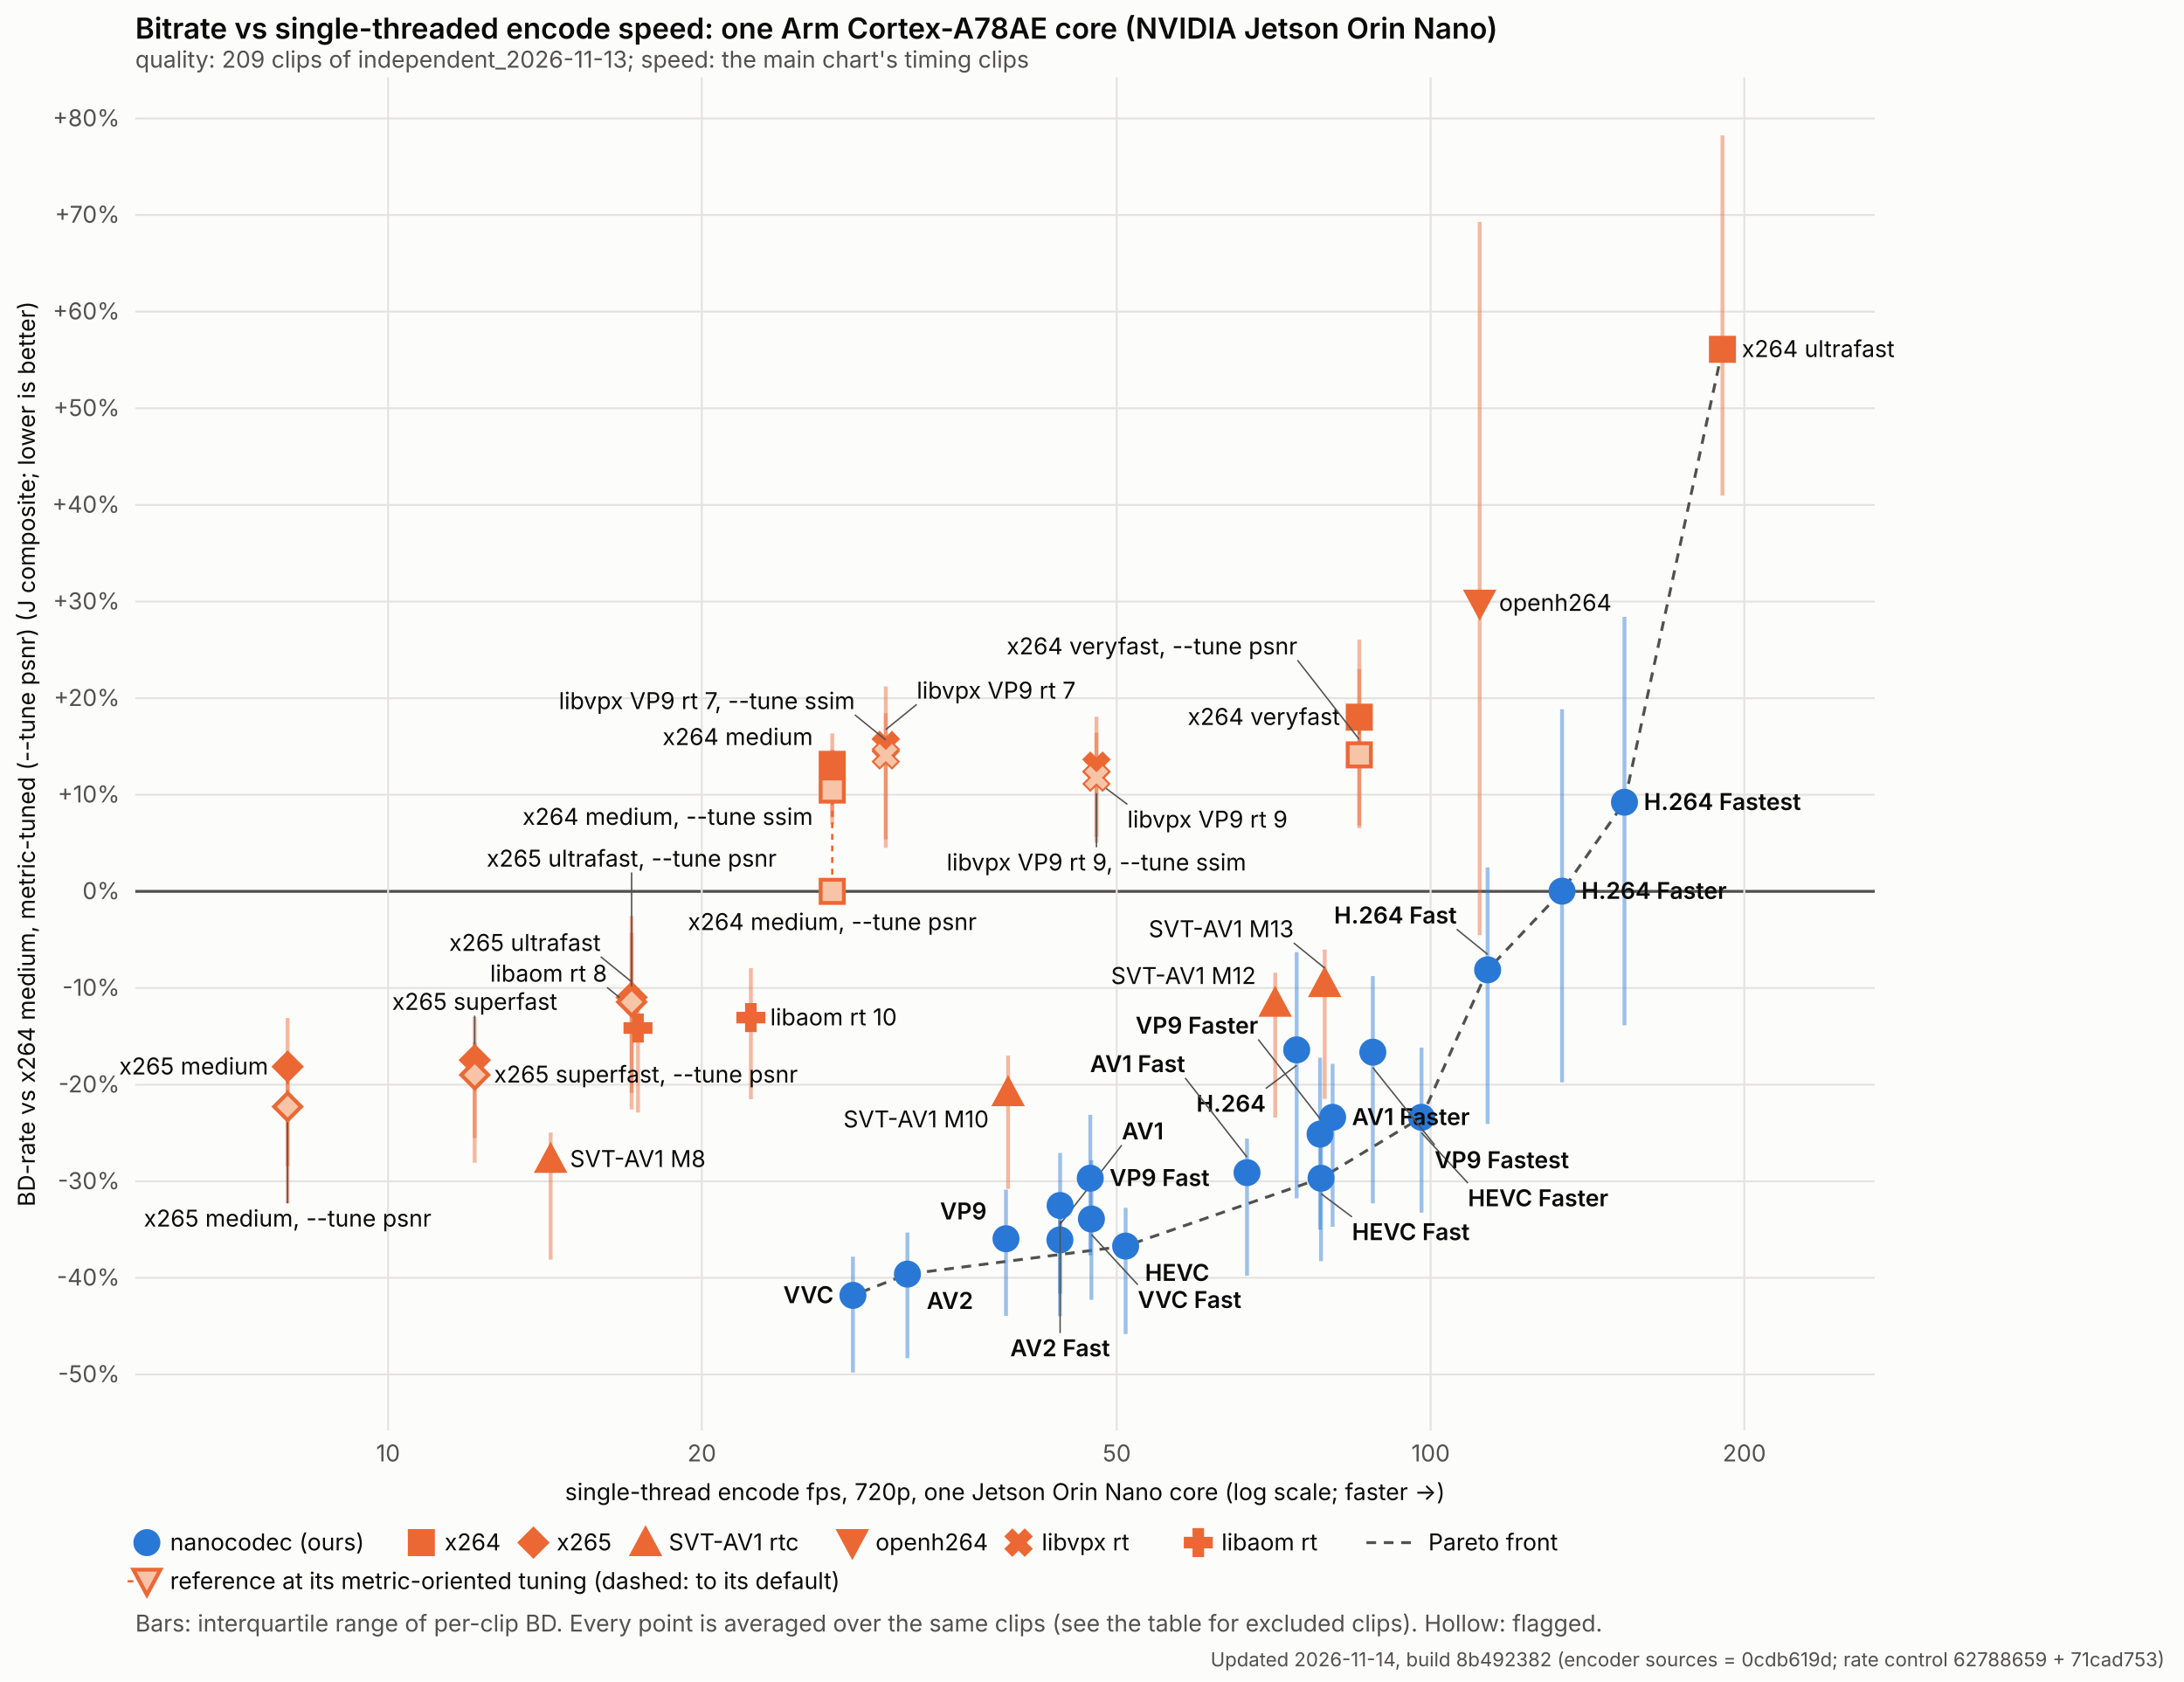
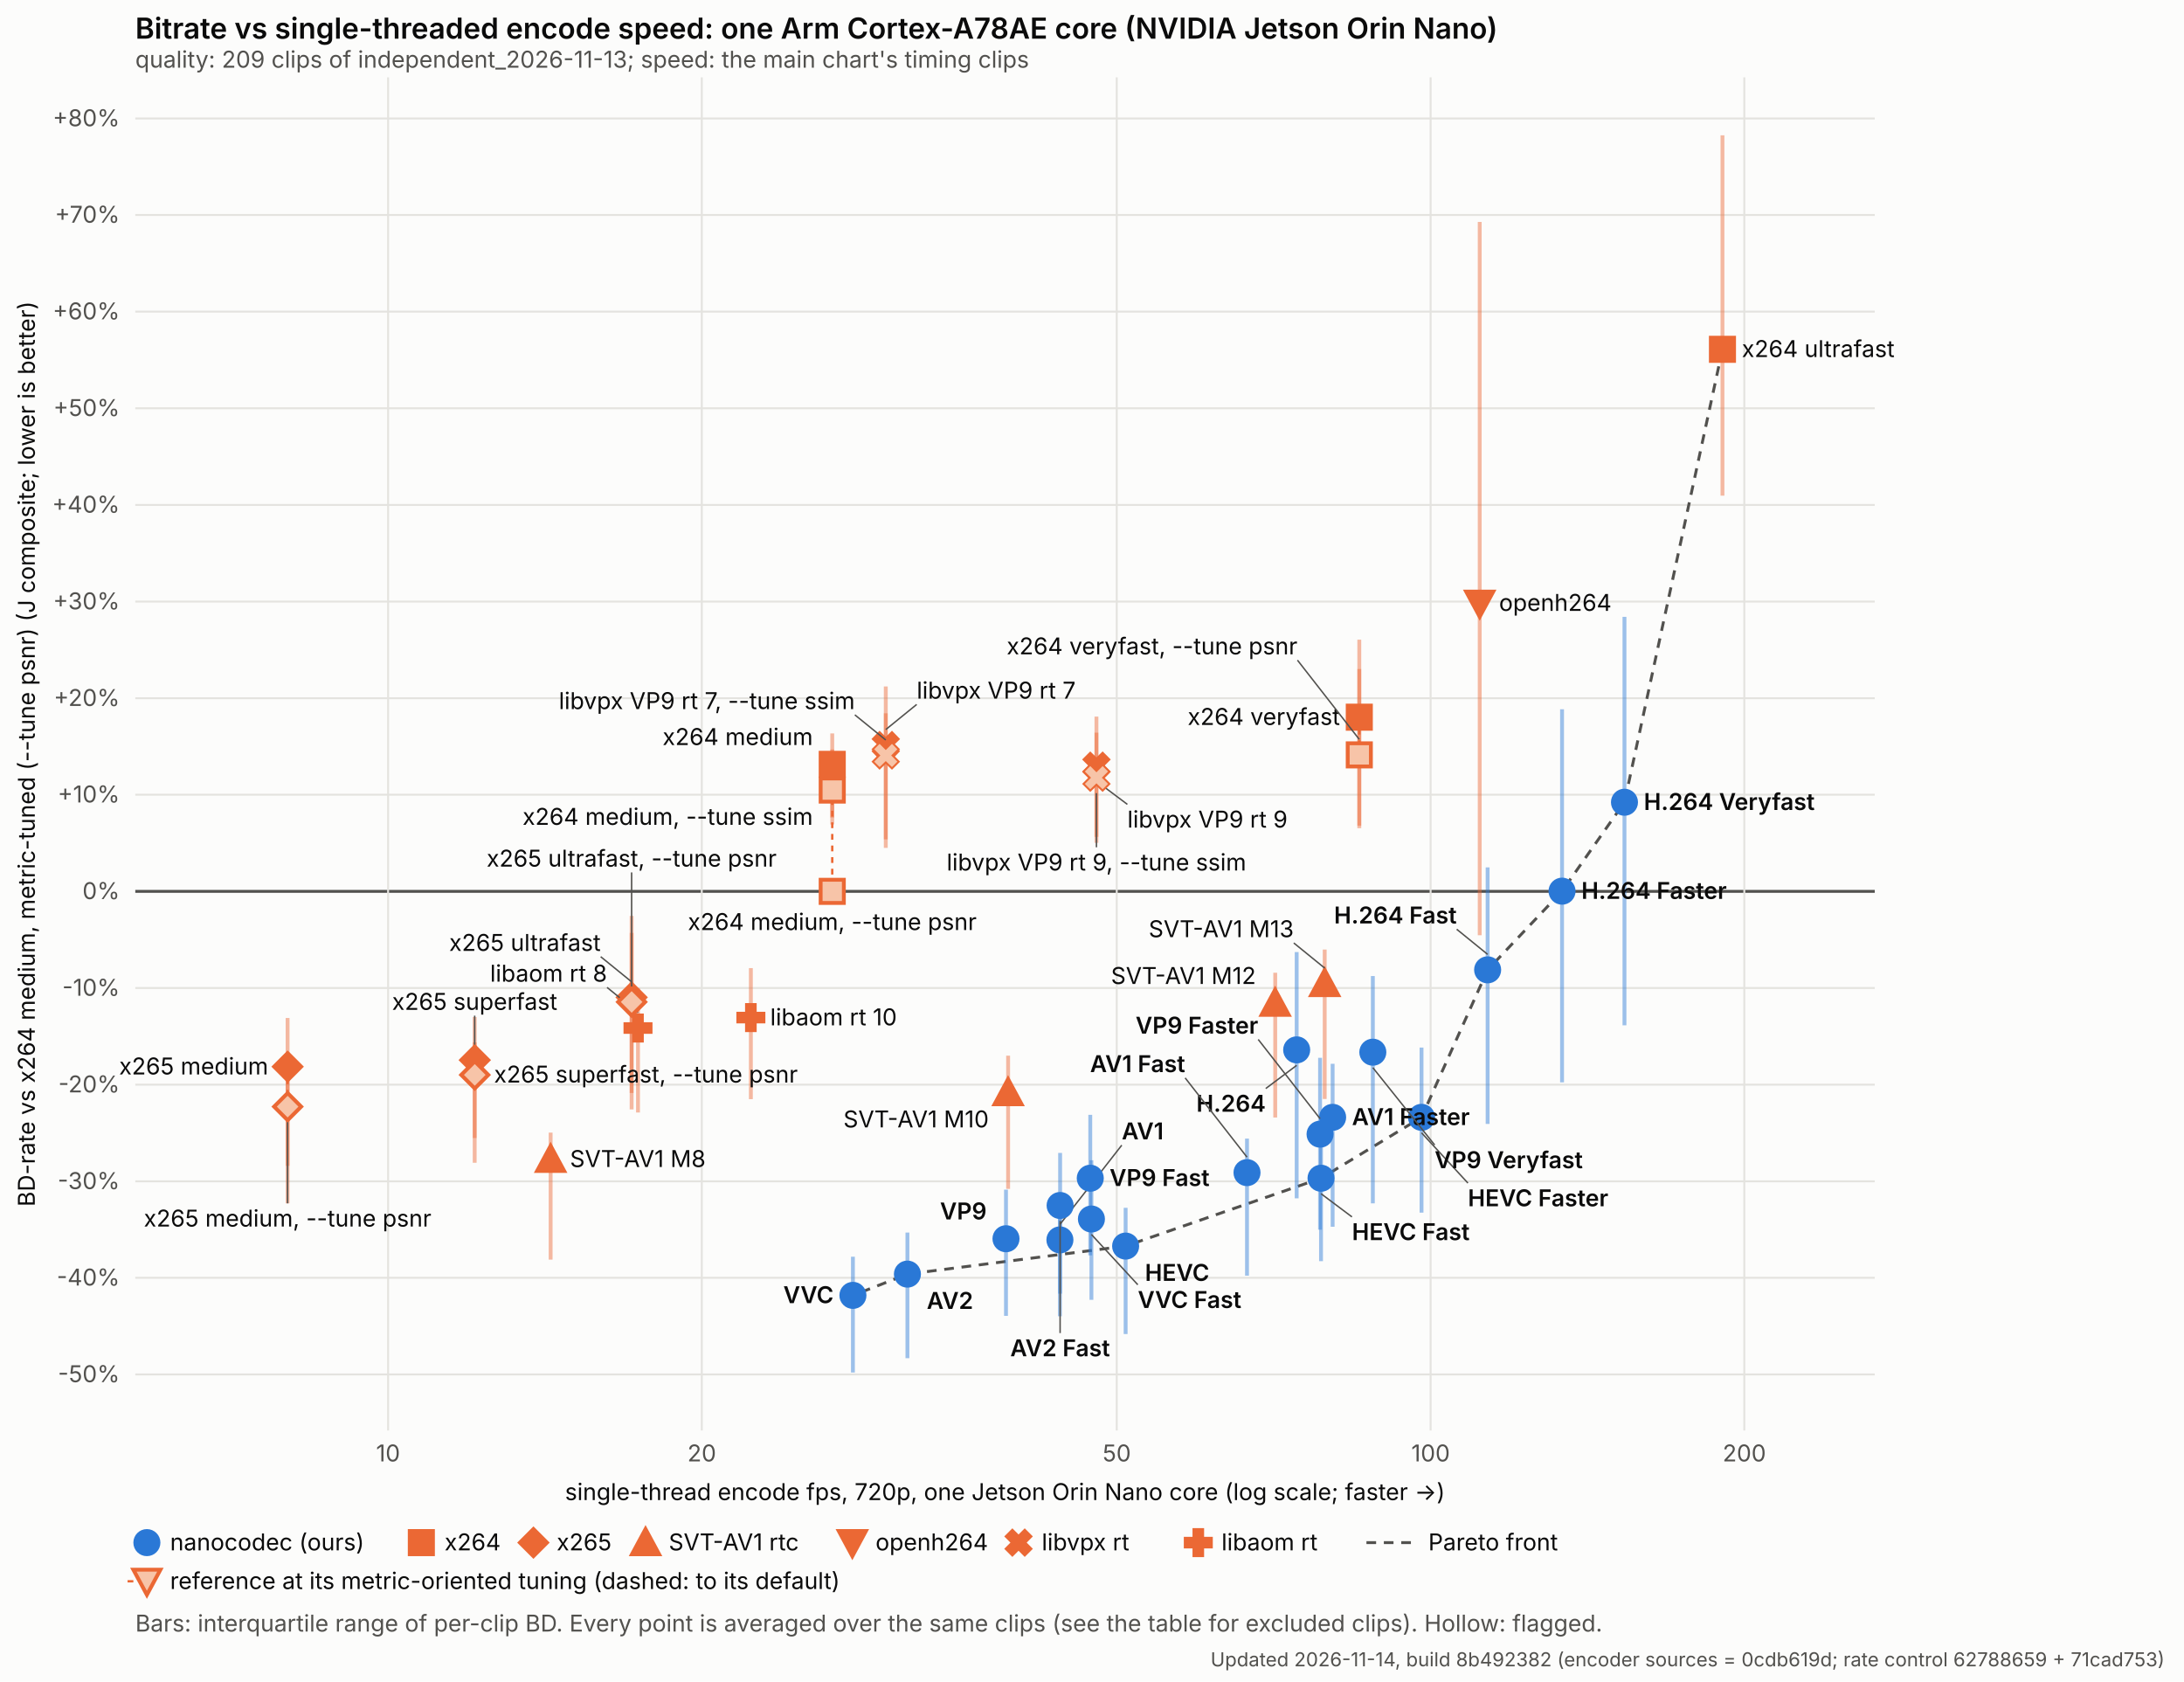
<svg xmlns="http://www.w3.org/2000/svg" viewBox="0 0 1130 870" width="1130" height="870" font-family="system-ui, -apple-system, Segoe UI, sans-serif" font-size="12">
  <rect width="1130" height="870" fill="#fcfcfb" />
  <text x="70" y="20" font-size="15" font-weight="600" fill="#0b0b0b">Bitrate vs single-threaded encode speed: one Arm Cortex-A78AE core (NVIDIA Jetson Orin Nano)</text>
  <text x="70" y="35" fill="#52514e">quality: 209 clips of independent_2026-11-13; speed: the main chart's timing clips</text>
  <line x1="70" x2="970" y1="711.0" y2="711.0" stroke="#e4e3df" stroke-width="1" />
  <text x="62" y="715.0" text-anchor="end" fill="#52514e">-50%</text>
  <line x1="70" x2="970" y1="661.0" y2="661.0" stroke="#e4e3df" stroke-width="1" />
  <text x="62" y="665.0" text-anchor="end" fill="#52514e">-40%</text>
  <line x1="70" x2="970" y1="611.1" y2="611.1" stroke="#e4e3df" stroke-width="1" />
  <text x="62" y="615.1" text-anchor="end" fill="#52514e">-30%</text>
  <line x1="70" x2="970" y1="561.1" y2="561.1" stroke="#e4e3df" stroke-width="1" />
  <text x="62" y="565.1" text-anchor="end" fill="#52514e">-20%</text>
  <line x1="70" x2="970" y1="511.1" y2="511.1" stroke="#e4e3df" stroke-width="1" />
  <text x="62" y="515.1" text-anchor="end" fill="#52514e">-10%</text>
  <line x1="70" x2="970" y1="461.1" y2="461.1" stroke="#52514e" stroke-width="1.5" />
  <text x="62" y="465.1" text-anchor="end" fill="#52514e">0%</text>
  <line x1="70" x2="970" y1="411.1" y2="411.1" stroke="#e4e3df" stroke-width="1" />
  <text x="62" y="415.1" text-anchor="end" fill="#52514e">+10%</text>
  <line x1="70" x2="970" y1="361.2" y2="361.2" stroke="#e4e3df" stroke-width="1" />
  <text x="62" y="365.2" text-anchor="end" fill="#52514e">+20%</text>
  <line x1="70" x2="970" y1="311.2" y2="311.2" stroke="#e4e3df" stroke-width="1" />
  <text x="62" y="315.2" text-anchor="end" fill="#52514e">+30%</text>
  <line x1="70" x2="970" y1="261.2" y2="261.2" stroke="#e4e3df" stroke-width="1" />
  <text x="62" y="265.2" text-anchor="end" fill="#52514e">+40%</text>
  <line x1="70" x2="970" y1="211.2" y2="211.2" stroke="#e4e3df" stroke-width="1" />
  <text x="62" y="215.2" text-anchor="end" fill="#52514e">+50%</text>
  <line x1="70" x2="970" y1="161.2" y2="161.2" stroke="#e4e3df" stroke-width="1" />
  <text x="62" y="165.2" text-anchor="end" fill="#52514e">+60%</text>
  <line x1="70" x2="970" y1="111.2" y2="111.2" stroke="#e4e3df" stroke-width="1" />
  <text x="62" y="115.2" text-anchor="end" fill="#52514e">+70%</text>
  <line x1="70" x2="970" y1="61.3" y2="61.3" stroke="#e4e3df" stroke-width="1" />
  <text x="62" y="65.3" text-anchor="end" fill="#52514e">+80%</text>
  <line x1="200.8" x2="200.8" y1="40" y2="740" stroke="#e4e3df" />
  <text x="200.8" y="756" text-anchor="middle" fill="#52514e">10</text>
  <line x1="363.1" x2="363.1" y1="40" y2="740" stroke="#e4e3df" />
  <text x="363.1" y="756" text-anchor="middle" fill="#52514e">20</text>
  <line x1="577.8" x2="577.8" y1="40" y2="740" stroke="#e4e3df" />
  <text x="577.8" y="756" text-anchor="middle" fill="#52514e">50</text>
  <line x1="740.2" x2="740.2" y1="40" y2="740" stroke="#e4e3df" />
  <text x="740.2" y="756" text-anchor="middle" fill="#52514e">100</text>
  <line x1="902.5" x2="902.5" y1="40" y2="740" stroke="#e4e3df" />
  <text x="902.5" y="756" text-anchor="middle" fill="#52514e">200</text>
  <text x="520.0" y="776" text-anchor="middle" fill="#0b0b0b">single-thread encode fps, 720p, one Jetson Orin Nano core (log scale; faster →)</text>
  <text transform="translate(18,390.0) rotate(-90)" text-anchor="middle" fill="#0b0b0b">BD-rate vs x264 medium, metric-tuned (--tune psnr) (J composite; lower is better)</text>
  <polyline points="891.2,180.7 840.5,415.0 808.2,461.0 769.7,501.7 735.5,578.0 683.5,609.5 582.4,644.6 469.5,659.1 441.3,670.1" fill="none" stroke="#52514e" stroke-width="1.5" stroke-dasharray="5 4" />
  <line x1="430.6" y1="395.4" x2="430.6" y2="461.1" stroke="#eb6834" stroke-width="1.2" stroke-dasharray="3 3" />
  <line x1="703.3" y1="371.0" x2="703.3" y2="390.5" stroke="#eb6834" stroke-width="1.2" stroke-dasharray="3 3" />
  <line x1="430.6" y1="395.4" x2="430.6" y2="408.7" stroke="#eb6834" stroke-width="1.2" stroke-dasharray="3 3" />
  <line x1="326.8" y1="515.9" x2="326.8" y2="518.3" stroke="#eb6834" stroke-width="1.2" stroke-dasharray="3 3" />
  <line x1="245.6" y1="548.4" x2="245.6" y2="556.0" stroke="#eb6834" stroke-width="1.2" stroke-dasharray="3 3" />
  <line x1="148.8" y1="551.8" x2="148.8" y2="572.5" stroke="#eb6834" stroke-width="1.2" stroke-dasharray="3 3" />
  <line x1="458.3" y1="385.4" x2="458.3" y2="390.8" stroke="#eb6834" stroke-width="1.2" stroke-dasharray="3 3" />
  <line x1="567.3" y1="396.1" x2="567.3" y2="402.3" stroke="#eb6834" stroke-width="1.2" stroke-dasharray="3 3" />
  <line x1="430.6" x2="430.6" y1="461.1" y2="461.1" stroke="#eb6834" stroke-opacity="0.45" stroke-width="2" />
  <line x1="430.6" x2="430.6" y1="422.9" y2="379.4" stroke="#eb6834" stroke-opacity="0.45" stroke-width="2" />
  <line x1="670.9" x2="670.9" y1="619.9" y2="492.5" stroke="#2a78d6" stroke-opacity="0.45" stroke-width="2" />
  <line x1="769.7" x2="769.7" y1="581.4" y2="448.7" stroke="#2a78d6" stroke-opacity="0.45" stroke-width="2" />
  <line x1="808.2" x2="808.2" y1="559.9" y2="366.9" stroke="#2a78d6" stroke-opacity="0.45" stroke-width="2" />
  <line x1="840.5" x2="840.5" y1="530.4" y2="319.1" stroke="#2a78d6" stroke-opacity="0.45" stroke-width="2" />
  <line x1="582.4" x2="582.4" y1="690.1" y2="624.8" stroke="#2a78d6" stroke-opacity="0.45" stroke-width="2" />
  <line x1="683.5" x2="683.5" y1="652.4" y2="585.3" stroke="#2a78d6" stroke-opacity="0.45" stroke-width="2" />
  <line x1="735.5" x2="735.5" y1="627.3" y2="541.9" stroke="#2a78d6" stroke-opacity="0.45" stroke-width="2" />
  <line x1="548.4" x2="548.4" y1="680.9" y2="625.6" stroke="#2a78d6" stroke-opacity="0.45" stroke-width="2" />
  <line x1="645.2" x2="645.2" y1="659.9" y2="589.0" stroke="#2a78d6" stroke-opacity="0.45" stroke-width="2" />
  <line x1="689.5" x2="689.5" y1="634.6" y2="550.3" stroke="#2a78d6" stroke-opacity="0.45" stroke-width="2" />
  <line x1="520.5" x2="520.5" y1="680.7" y2="615.4" stroke="#2a78d6" stroke-opacity="0.45" stroke-width="2" />
  <line x1="564.1" x2="564.1" y1="649.4" y2="576.7" stroke="#2a78d6" stroke-opacity="0.45" stroke-width="2" />
  <line x1="683.0" x2="683.0" y1="636.1" y2="547.2" stroke="#2a78d6" stroke-opacity="0.45" stroke-width="2" />
  <line x1="710.3" x2="710.3" y1="622.5" y2="504.9" stroke="#2a78d6" stroke-opacity="0.45" stroke-width="2" />
  <line x1="469.5" x2="469.5" y1="702.6" y2="637.6" stroke="#2a78d6" stroke-opacity="0.45" stroke-width="2" />
  <line x1="548.5" x2="548.5" y1="669.2" y2="596.4" stroke="#2a78d6" stroke-opacity="0.45" stroke-width="2" />
  <line x1="441.3" x2="441.3" y1="710.0" y2="650.1" stroke="#2a78d6" stroke-opacity="0.45" stroke-width="2" />
  <line x1="564.7" x2="564.7" y1="672.4" y2="600.2" stroke="#2a78d6" stroke-opacity="0.45" stroke-width="2" />
  <line x1="765.6" x2="765.6" y1="483.8" y2="114.8" stroke="#eb6834" stroke-opacity="0.45" stroke-width="2" />
  <line x1="891.2" x2="891.2" y1="256.4" y2="70.0" stroke="#eb6834" stroke-opacity="0.45" stroke-width="2" />
  <line x1="703.3" x2="703.3" y1="428.4" y2="330.9" stroke="#eb6834" stroke-opacity="0.45" stroke-width="2" />
  <line x1="326.8" x2="326.8" y1="565.4" y2="473.8" stroke="#eb6834" stroke-opacity="0.45" stroke-width="2" />
  <line x1="245.6" x2="245.6" y1="588.7" y2="526.1" stroke="#eb6834" stroke-opacity="0.45" stroke-width="2" />
  <line x1="148.8" x2="148.8" y1="603.1" y2="526.6" stroke="#eb6834" stroke-opacity="0.45" stroke-width="2" />
  <line x1="284.9" x2="284.9" y1="651.6" y2="585.9" stroke="#eb6834" stroke-opacity="0.45" stroke-width="2" />
  <line x1="521.6" x2="521.6" y1="615.0" y2="546.1" stroke="#eb6834" stroke-opacity="0.45" stroke-width="2" />
  <line x1="659.8" x2="659.8" y1="578.1" y2="503.2" stroke="#eb6834" stroke-opacity="0.45" stroke-width="2" />
  <line x1="685.4" x2="685.4" y1="568.5" y2="491.2" stroke="#eb6834" stroke-opacity="0.45" stroke-width="2" />
  <line x1="458.3" x2="458.3" y1="434.2" y2="355.1" stroke="#eb6834" stroke-opacity="0.45" stroke-width="2" />
  <line x1="567.3" x2="567.3" y1="432.9" y2="370.7" stroke="#eb6834" stroke-opacity="0.45" stroke-width="2" />
  <line x1="330.1" x2="330.1" y1="575.5" y2="511.1" stroke="#eb6834" stroke-opacity="0.45" stroke-width="2" />
  <line x1="388.5" x2="388.5" y1="568.6" y2="500.8" stroke="#eb6834" stroke-opacity="0.45" stroke-width="2" />
  <line x1="703.3" x2="703.3" y1="427.1" y2="346.1" stroke="#eb6834" stroke-opacity="0.45" stroke-width="2" />
  <line x1="430.6" x2="430.6" y1="426.5" y2="387.7" stroke="#eb6834" stroke-opacity="0.45" stroke-width="2" />
  <line x1="326.8" x2="326.8" y1="573.9" y2="482.6" stroke="#eb6834" stroke-opacity="0.45" stroke-width="2" />
  <line x1="245.6" x2="245.6" y1="601.5" y2="539.2" stroke="#eb6834" stroke-opacity="0.45" stroke-width="2" />
  <line x1="148.8" x2="148.8" y1="622.5" y2="551.2" stroke="#eb6834" stroke-opacity="0.45" stroke-width="2" />
  <line x1="458.3" x2="458.3" y1="438.6" y2="369.0" stroke="#eb6834" stroke-opacity="0.45" stroke-width="2" />
  <line x1="567.3" x2="567.3" y1="436.0" y2="379.0" stroke="#eb6834" stroke-opacity="0.45" stroke-width="2" />
  <g>
    <rect x="424.6" y="455.1" width="12" height="12" fill="#f7c4a8" stroke="#eb6834" stroke-width="2" />
  </g>
  <text x="430.6" y="481.1" text-anchor="middle" fill="#0b0b0b">x264 medium, --tune psnr</text>
  <g>
    <rect x="424.6" y="389.4" width="12" height="12" fill="#eb6834" stroke="#eb6834" stroke-width="2" />
  </g>
  <text x="420.6" y="385.4" text-anchor="end" fill="#0b0b0b">x264 medium</text>
  <g>
    <circle cx="670.9" cy="543.1" r="6" fill="#2a78d6" stroke="#2a78d6" stroke-width="2" />
  </g>
  <line x1="670.9" y1="551.1" x2="654.9" y2="563.1" stroke="#52514e" stroke-width="0.75" />
  <text x="654.9" y="575.1" text-anchor="end" fill="#0b0b0b" font-weight="600">H.264</text>
  <g>
    <circle cx="769.7" cy="501.7" r="6" fill="#2a78d6" stroke="#2a78d6" stroke-width="2" />
  </g>
  <line x1="769.7" y1="493.7" x2="753.7" y2="480.7" stroke="#52514e" stroke-width="0.75" />
  <text x="753.7" y="477.7" text-anchor="end" fill="#0b0b0b" font-weight="600">H.264 Fast</text>
  <g>
    <circle cx="808.2" cy="461.0" r="6" fill="#2a78d6" stroke="#2a78d6" stroke-width="2" />
  </g>
  <text x="818.2" y="465.0" text-anchor="start" fill="#0b0b0b" font-weight="600">H.264 Faster</text>
  <g>
    <circle cx="840.5" cy="415.0" r="6" fill="#2a78d6" stroke="#2a78d6" stroke-width="2" />
  </g>
-   <text x="850.5" y="419.0" text-anchor="start" fill="#0b0b0b" font-weight="600">H.264 Fastest</text>
+   <text x="850.5" y="419.0" text-anchor="start" fill="#0b0b0b" font-weight="600">H.264 Veryfast</text>
  <g>
    <circle cx="582.4" cy="644.6" r="6" fill="#2a78d6" stroke="#2a78d6" stroke-width="2" />
  </g>
  <text x="592.4" y="662.6" text-anchor="start" fill="#0b0b0b" font-weight="600">HEVC</text>
  <g>
    <circle cx="683.5" cy="609.5" r="6" fill="#2a78d6" stroke="#2a78d6" stroke-width="2" />
  </g>
  <line x1="683.5" y1="617.5" x2="699.5" y2="629.5" stroke="#52514e" stroke-width="0.75" />
  <text x="699.5" y="641.5" text-anchor="start" fill="#0b0b0b" font-weight="600">HEVC Fast</text>
  <g>
    <circle cx="735.5" cy="578.0" r="6" fill="#2a78d6" stroke="#2a78d6" stroke-width="2" />
  </g>
  <line x1="735.5" y1="586.0" x2="759.5" y2="612.0" stroke="#52514e" stroke-width="0.75" />
  <text x="759.5" y="624.0" text-anchor="start" fill="#0b0b0b" font-weight="600">HEVC Faster</text>
  <g>
    <circle cx="548.4" cy="641.4" r="6" fill="#2a78d6" stroke="#2a78d6" stroke-width="2" />
  </g>
  <line x1="548.4" y1="633.4" x2="580.4" y2="592.4" stroke="#52514e" stroke-width="0.75" />
  <text x="580.4" y="589.4" text-anchor="start" fill="#0b0b0b" font-weight="600">AV1</text>
  <g>
    <circle cx="645.2" cy="606.6" r="6" fill="#2a78d6" stroke="#2a78d6" stroke-width="2" />
  </g>
  <line x1="645.2" y1="598.6" x2="613.2" y2="557.6" stroke="#52514e" stroke-width="0.75" />
  <text x="613.2" y="554.6" text-anchor="end" fill="#0b0b0b" font-weight="600">AV1 Fast</text>
  <g>
    <circle cx="689.5" cy="578.0" r="6" fill="#2a78d6" stroke="#2a78d6" stroke-width="2" />
  </g>
  <text x="699.5" y="582.0" text-anchor="start" fill="#0b0b0b" font-weight="600">AV1 Faster</text>
  <g>
    <circle cx="520.5" cy="640.8" r="6" fill="#2a78d6" stroke="#2a78d6" stroke-width="2" />
  </g>
  <text x="510.5" y="630.8" text-anchor="end" fill="#0b0b0b" font-weight="600">VP9</text>
  <g>
    <circle cx="564.1" cy="609.5" r="6" fill="#2a78d6" stroke="#2a78d6" stroke-width="2" />
  </g>
  <text x="574.1" y="613.5" text-anchor="start" fill="#0b0b0b" font-weight="600">VP9 Fast</text>
  <g>
    <circle cx="683.0" cy="586.7" r="6" fill="#2a78d6" stroke="#2a78d6" stroke-width="2" />
  </g>
  <line x1="683.0" y1="578.7" x2="651.0" y2="537.7" stroke="#52514e" stroke-width="0.75" />
  <text x="651.0" y="534.7" text-anchor="end" fill="#0b0b0b" font-weight="600">VP9 Faster</text>
  <g>
    <circle cx="710.3" cy="544.3" r="6" fill="#2a78d6" stroke="#2a78d6" stroke-width="2" />
  </g>
  <line x1="710.3" y1="552.3" x2="742.3" y2="592.3" stroke="#52514e" stroke-width="0.75" />
-   <text x="742.3" y="604.3" text-anchor="start" fill="#0b0b0b" font-weight="600">VP9 Fastest</text>
+   <text x="742.3" y="604.3" text-anchor="start" fill="#0b0b0b" font-weight="600">VP9 Veryfast</text>
  <g>
    <circle cx="469.5" cy="659.1" r="6" fill="#2a78d6" stroke="#2a78d6" stroke-width="2" />
  </g>
  <text x="479.5" y="677.1" text-anchor="start" fill="#0b0b0b" font-weight="600">AV2</text>
  <g>
    <circle cx="548.5" cy="623.6" r="6" fill="#2a78d6" stroke="#2a78d6" stroke-width="2" />
  </g>
  <line x1="548.5" y1="631.6" x2="548.5" y2="689.6" stroke="#52514e" stroke-width="0.75" />
  <text x="548.5" y="701.6" text-anchor="middle" fill="#0b0b0b" font-weight="600">AV2 Fast</text>
  <g>
    <circle cx="441.3" cy="670.1" r="6" fill="#2a78d6" stroke="#2a78d6" stroke-width="2" />
  </g>
  <text x="431.3" y="674.1" text-anchor="end" fill="#0b0b0b" font-weight="600">VVC</text>
  <g>
    <circle cx="564.7" cy="630.6" r="6" fill="#2a78d6" stroke="#2a78d6" stroke-width="2" />
  </g>
  <line x1="564.7" y1="638.6" x2="588.7" y2="664.6" stroke="#52514e" stroke-width="0.75" />
  <text x="588.7" y="676.6" text-anchor="start" fill="#0b0b0b" font-weight="600">VVC Fast</text>
  <g>
    <polygon points="765.601,319.033 772.601,306.033 758.601,306.033" fill="#eb6834" stroke="#eb6834" stroke-width="2" />
  </g>
  <text x="775.6" y="316.0" text-anchor="start" fill="#0b0b0b">openh264</text>
  <g>
    <rect x="885.2" y="174.7" width="12" height="12" fill="#eb6834" stroke="#eb6834" stroke-width="2" />
  </g>
  <text x="901.2" y="184.7" text-anchor="start" fill="#0b0b0b">x264 ultrafast</text>
  <g>
    <rect x="697.3" y="365.0" width="12" height="12" fill="#eb6834" stroke="#eb6834" stroke-width="2" />
  </g>
  <text x="693.3" y="375.0" text-anchor="end" fill="#0b0b0b">x264 veryfast</text>
  <g>
    <polygon points="326.811,508.935 333.811,515.935 326.811,522.935 319.811,515.935" fill="#eb6834" stroke="#eb6834" stroke-width="2" />
  </g>
  <line x1="326.8" y1="507.9" x2="310.8" y2="494.9" stroke="#52514e" stroke-width="0.75" />
  <text x="310.8" y="491.9" text-anchor="end" fill="#0b0b0b">x265 ultrafast</text>
  <g>
    <polygon points="245.647,541.384 252.647,548.384 245.647,555.384 238.647,548.384" fill="#eb6834" stroke="#eb6834" stroke-width="2" />
  </g>
  <line x1="245.6" y1="540.4" x2="245.6" y2="525.4" stroke="#52514e" stroke-width="0.75" />
  <text x="245.6" y="522.4" text-anchor="middle" fill="#0b0b0b">x265 superfast</text>
  <g>
    <polygon points="148.821,544.784 155.821,551.784 148.821,558.784 141.821,551.784" fill="#eb6834" stroke="#eb6834" stroke-width="2" />
  </g>
  <text x="138.8" y="555.8" text-anchor="end" fill="#0b0b0b">x265 medium</text>
  <g>
    <polygon points="284.896,592.726 291.896,605.726 277.896,605.726" fill="#eb6834" stroke="#eb6834" stroke-width="2" />
  </g>
  <text x="294.9" y="603.7" text-anchor="start" fill="#0b0b0b">SVT-AV1 M8</text>
  <g>
    <polygon points="521.574,558.239 528.574,571.239 514.574,571.239" fill="#eb6834" stroke="#eb6834" stroke-width="2" />
  </g>
  <text x="511.6" y="583.2" text-anchor="end" fill="#0b0b0b">SVT-AV1 M10</text>
  <g>
    <polygon points="659.751,511.976 666.751,524.976 652.751,524.976" fill="#eb6834" stroke="#eb6834" stroke-width="2" />
  </g>
  <text x="649.8" y="509.0" text-anchor="end" fill="#0b0b0b">SVT-AV1 M12</text>
  <g>
    <polygon points="685.389,501.806 692.389,514.806 678.389,514.806" fill="#eb6834" stroke="#eb6834" stroke-width="2" />
  </g>
  <line x1="685.4" y1="500.8" x2="669.4" y2="487.8" stroke="#52514e" stroke-width="0.75" />
  <text x="669.4" y="484.8" text-anchor="end" fill="#0b0b0b">SVT-AV1 M13</text>
  <g>
    <polygon points="461.5,378.7 465.0,382.3 461.8,385.4 465.0,388.6 461.5,392.2 458.3,389.0 455.1,392.2 451.6,388.6 454.8,385.4 451.6,382.3 455.1,378.7 458.3,381.9" fill="#eb6834" stroke="#eb6834" stroke-width="1" />
  </g>
  <line x1="458.3" y1="377.4" x2="474.3" y2="364.4" stroke="#52514e" stroke-width="0.75" />
  <text x="474.3" y="361.4" text-anchor="start" fill="#0b0b0b">libvpx VP9 rt 7</text>
  <g>
    <polygon points="570.5,389.4 574.0,392.9 570.8,396.1 574.0,399.3 570.5,402.8 567.3,399.6 564.1,402.8 560.6,399.3 563.8,396.1 560.6,392.9 564.1,389.4 567.3,392.5" fill="#eb6834" stroke="#eb6834" stroke-width="1" />
  </g>
  <line x1="567.3" y1="404.1" x2="583.3" y2="416.1" stroke="#52514e" stroke-width="0.75" />
  <text x="583.3" y="428.1" text-anchor="start" fill="#0b0b0b">libvpx VP9 rt 9</text>
  <g>
    <polygon points="327.6,524.8 332.6,524.8 332.6,529.3 337.1,529.3 337.1,534.3 332.6,534.3 332.6,538.8 327.6,538.8 327.6,534.3 323.1,534.3 323.1,529.3 327.6,529.3" fill="#eb6834" stroke="#eb6834" stroke-width="1" />
  </g>
  <line x1="330.1" y1="523.8" x2="314.1" y2="510.8" stroke="#52514e" stroke-width="0.75" />
  <text x="314.1" y="507.8" text-anchor="end" fill="#0b0b0b">libaom rt 8</text>
  <g>
    <polygon points="386.0,519.4 391.0,519.4 391.0,523.9 395.5,523.9 395.5,528.9 391.0,528.9 391.0,533.4 386.0,533.4 386.0,528.9 381.5,528.9 381.5,523.9 386.0,523.9" fill="#eb6834" stroke="#eb6834" stroke-width="1" />
  </g>
  <text x="398.5" y="530.4" text-anchor="start" fill="#0b0b0b">libaom rt 10</text>
  <g>
    <rect x="697.3" y="384.5" width="12" height="12" fill="#f7c4a8" stroke="#eb6834" stroke-width="2" />
  </g>
  <line x1="703.3" y1="382.5" x2="671.3" y2="341.5" stroke="#52514e" stroke-width="0.75" />
  <text x="671.3" y="338.5" text-anchor="end" fill="#0b0b0b">x264 veryfast, --tune psnr</text>
  <g>
    <rect x="424.6" y="402.7" width="12" height="12" fill="#f7c4a8" stroke="#eb6834" stroke-width="2" />
  </g>
  <text x="420.6" y="426.7" text-anchor="end" fill="#0b0b0b">x264 medium, --tune ssim</text>
  <g>
    <polygon points="326.811,511.314 333.811,518.314 326.811,525.314 319.811,518.314" fill="#f7c4a8" stroke="#eb6834" stroke-width="2" />
  </g>
  <line x1="326.8" y1="510.3" x2="326.8" y2="451.3" stroke="#52514e" stroke-width="0.75" />
  <text x="326.8" y="448.3" text-anchor="middle" fill="#0b0b0b">x265 ultrafast, --tune psnr</text>
  <g>
    <polygon points="245.647,549.045 252.647,556.045 245.647,563.045 238.647,556.045" fill="#f7c4a8" stroke="#eb6834" stroke-width="2" />
  </g>
  <text x="255.6" y="560.0" text-anchor="start" fill="#0b0b0b">x265 superfast, --tune psnr</text>
  <g>
    <polygon points="148.821,565.465 155.821,572.465 148.821,579.465 141.821,572.465" fill="#f7c4a8" stroke="#eb6834" stroke-width="2" />
  </g>
  <line x1="148.8" y1="580.5" x2="148.8" y2="622.5" stroke="#52514e" stroke-width="0.75" />
  <text x="148.8" y="634.5" text-anchor="middle" fill="#0b0b0b">x265 medium, --tune psnr</text>
  <g>
    <polygon points="461.5,384.1 465.0,387.6 461.8,390.8 465.0,394.0 461.5,397.5 458.3,394.4 455.1,397.5 451.6,394.0 454.8,390.8 451.6,387.6 455.1,384.1 458.3,387.3" fill="#f7c4a8" stroke="#eb6834" stroke-width="1" />
  </g>
  <line x1="458.3" y1="382.8" x2="442.3" y2="369.8" stroke="#52514e" stroke-width="0.75" />
  <text x="442.3" y="366.8" text-anchor="end" fill="#0b0b0b">libvpx VP9 rt 7, --tune ssim</text>
  <g>
    <polygon points="570.5,395.6 574.0,399.1 570.8,402.3 574.0,405.5 570.5,409.0 567.3,405.9 564.1,409.0 560.6,405.5 563.8,402.3 560.6,399.1 564.1,395.6 567.3,398.8" fill="#f7c4a8" stroke="#eb6834" stroke-width="1" />
  </g>
  <line x1="567.3" y1="410.3" x2="567.3" y2="438.3" stroke="#52514e" stroke-width="0.75" />
  <text x="567.3" y="450.3" text-anchor="middle" fill="#0b0b0b">libvpx VP9 rt 9, --tune ssim</text>
  <circle cx="76.0" cy="798.0" r="6" fill="#2a78d6" stroke="#2a78d6" stroke-width="2" />
  <text x="88" y="802" fill="#0b0b0b">nanocodec (ours)</text>
  <rect x="212.0" y="792.0" width="12" height="12" fill="#eb6834" stroke="#eb6834" stroke-width="2" />
  <text x="230" y="802" fill="#0b0b0b">x264</text>
  <polygon points="276,791 283,798 276,805 269,798" fill="#eb6834" stroke="#eb6834" stroke-width="2" />
  <text x="288" y="802" fill="#0b0b0b">x265</text>
  <polygon points="334,791 341,804 327,804" fill="#eb6834" stroke="#eb6834" stroke-width="2" />
  <text x="346" y="802" fill="#0b0b0b">SVT-AV1 rtc</text>
  <polygon points="441,805 448,792 434,792" fill="#eb6834" stroke="#eb6834" stroke-width="2" />
  <text x="453" y="802" fill="#0b0b0b">openh264</text>
  <polygon points="530.2,791.3 533.7,794.8 530.5,798.0 533.7,801.2 530.2,804.7 527.0,801.5 523.8,804.7 520.3,801.2 523.5,798.0 520.3,794.8 523.8,791.3 527.0,794.5" fill="#eb6834" stroke="#eb6834" stroke-width="1" />
  <text x="539" y="802" fill="#0b0b0b">libvpx rt</text>
  <polygon points="617.5,791.0 622.5,791.0 622.5,795.5 627.0,795.5 627.0,800.5 622.5,800.5 622.5,805.0 617.5,805.0 617.5,800.5 613.0,800.5 613.0,795.5 617.5,795.5" fill="#eb6834" stroke="#eb6834" stroke-width="1" />
  <text x="632" y="802" fill="#0b0b0b">libaom rt</text>
  <line x1="707" x2="733" y1="798" y2="798" stroke="#52514e" stroke-width="1.5" stroke-dasharray="5 4" />
  <text x="739" y="802" fill="#0b0b0b">Pareto front</text>
  <line x1="66" x2="76" y1="818" y2="818" stroke="#eb6834" stroke-width="1.2" stroke-dasharray="3 3" />
  <polygon points="76,825 83,812 69,812" fill="#f7c4a8" stroke="#eb6834" stroke-width="2" />
  <text x="88" y="822" fill="#0b0b0b">reference at its metric-oriented tuning (dashed: to its default)</text>
  <text x="70" y="844" fill="#52514e">Bars: interquartile range of per-clip BD. Every point is averaged over the same clips (see the table for excluded clips). Hollow: flagged.</text>
  <text x="1120" y="862" font-size="10" text-anchor="end" fill="#52514e">Updated 2026-11-14, build 8b492382 (encoder sources = 0cdb619d; rate control 62788659 + 71cad753)</text>
</svg>
